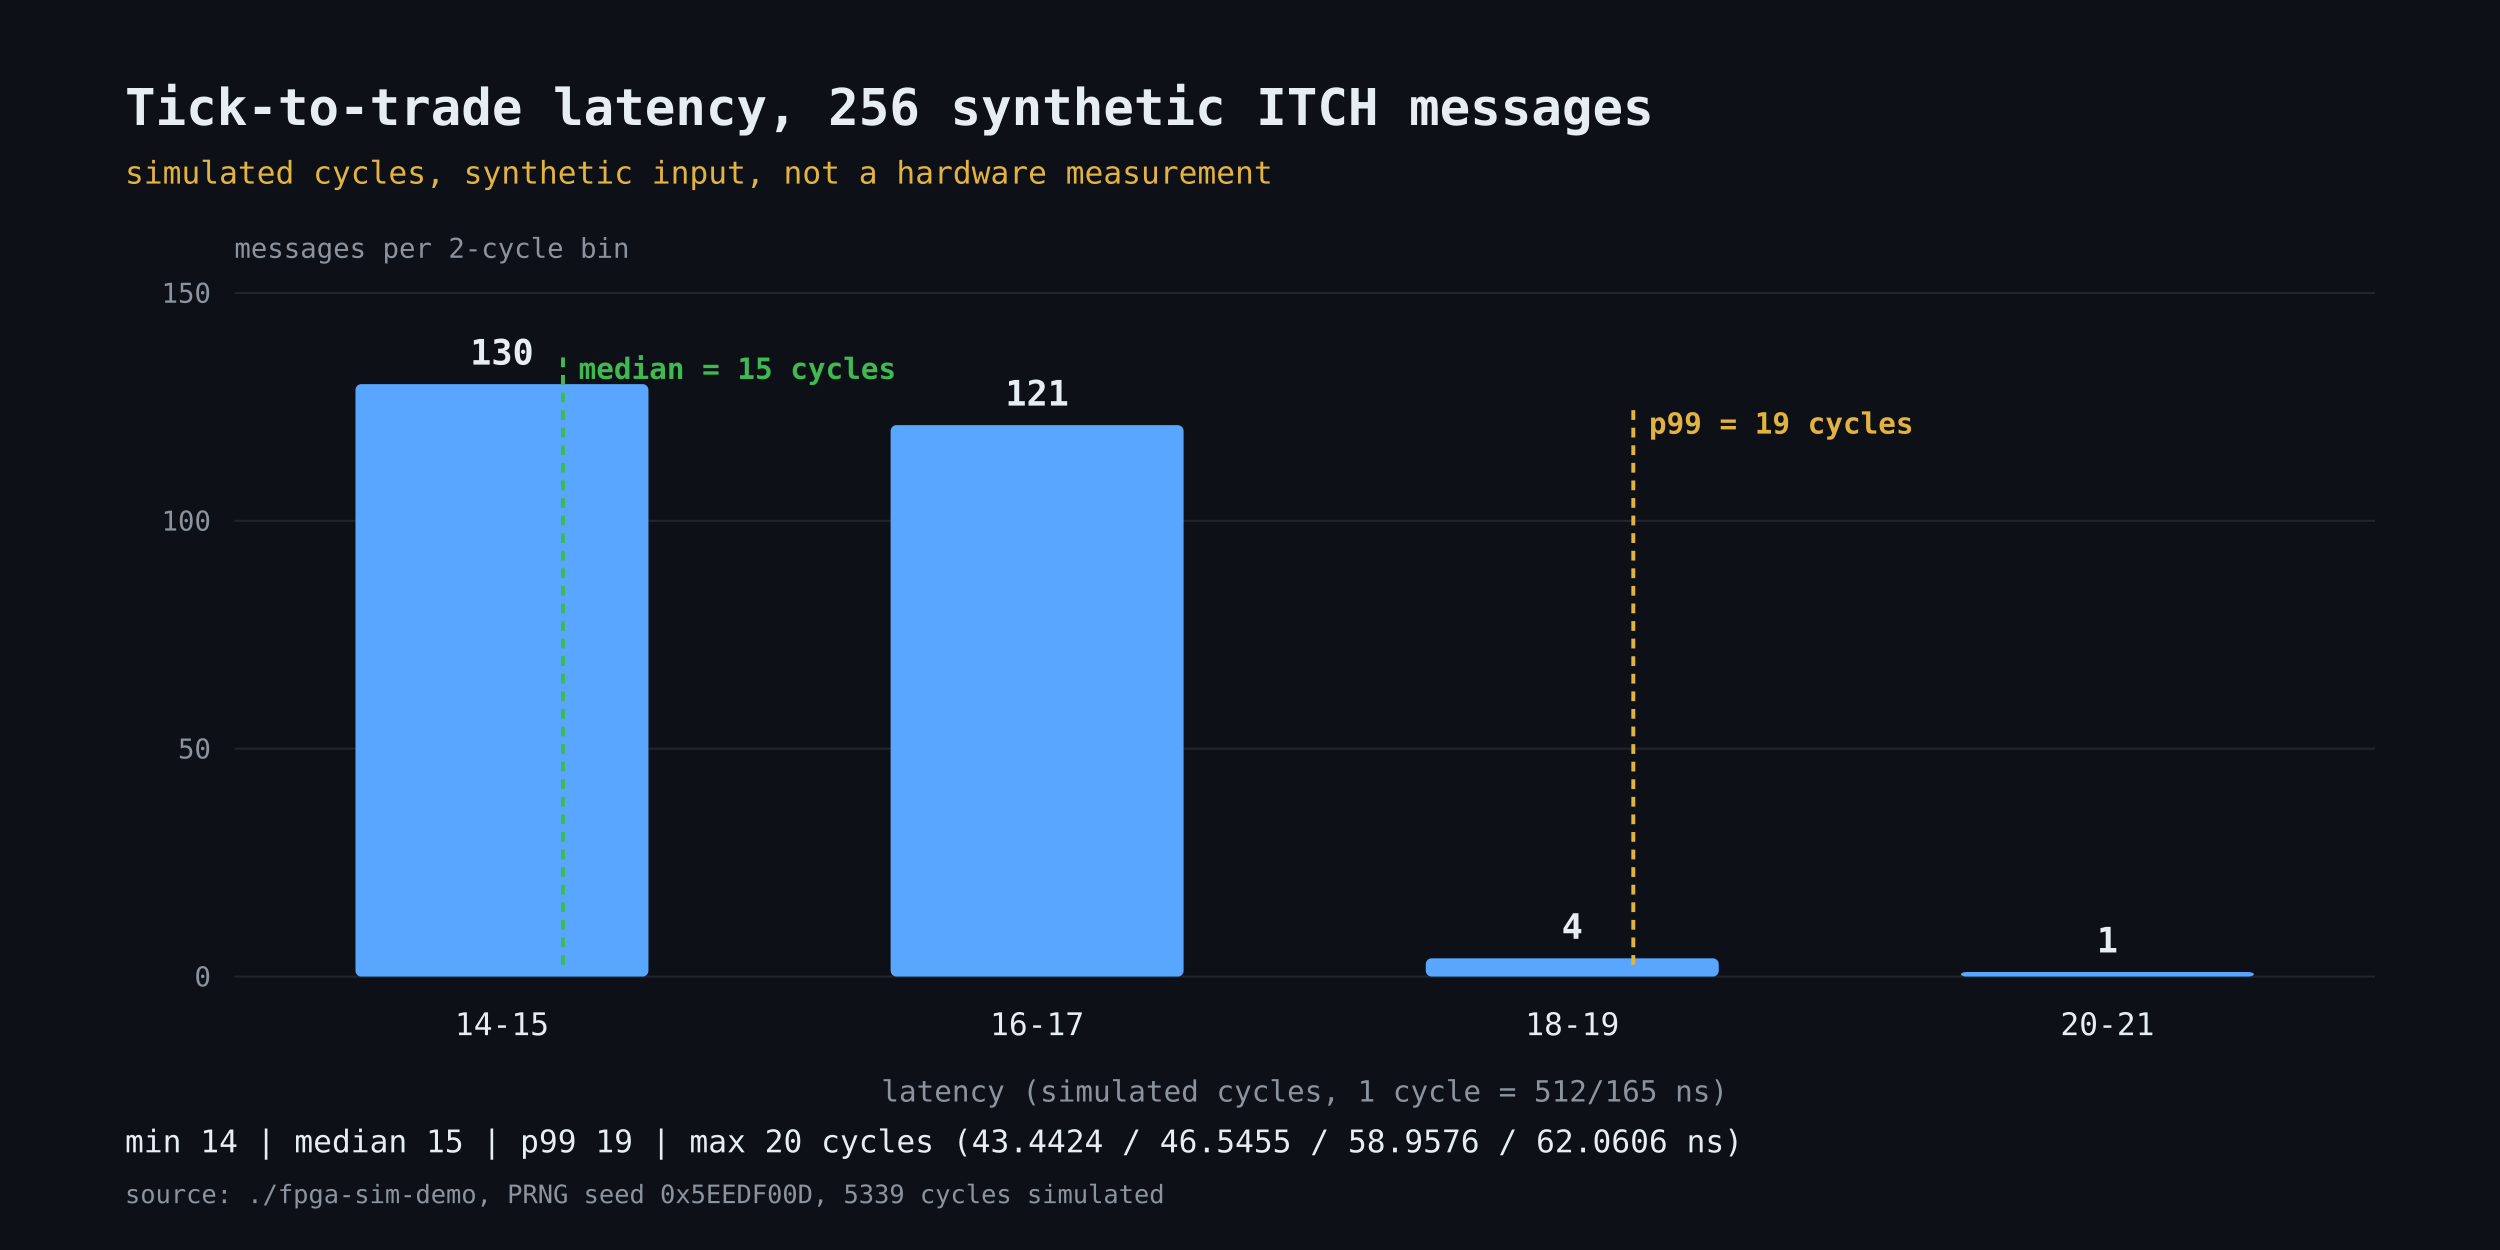
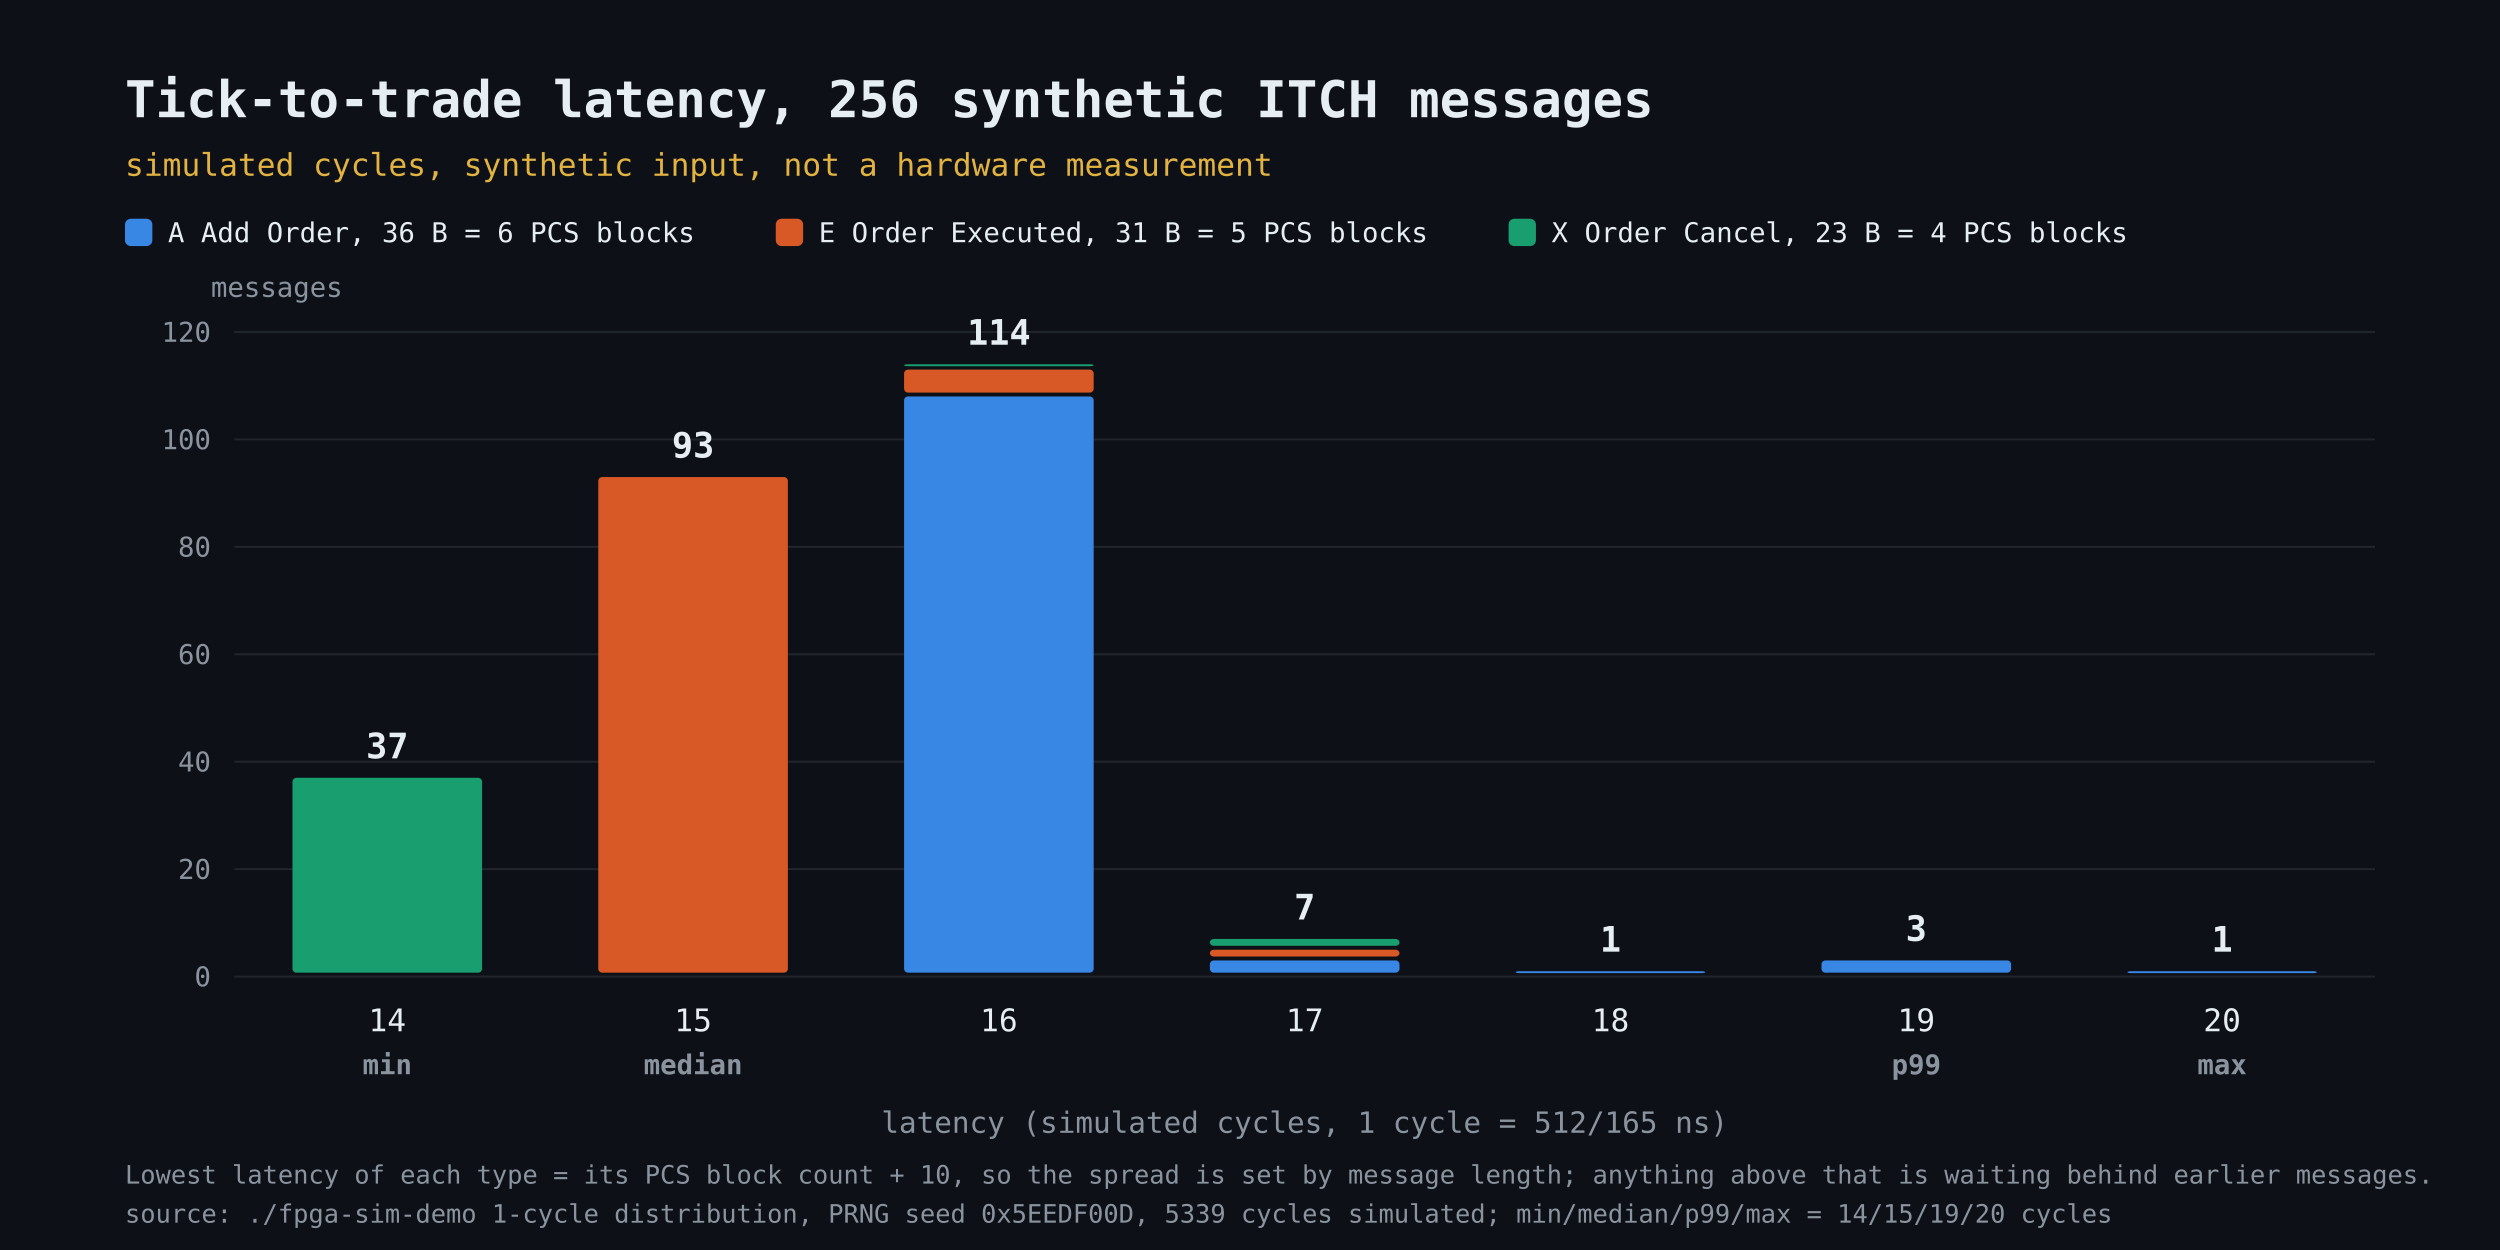
<svg xmlns="http://www.w3.org/2000/svg" width="1280" height="640" viewBox="0 0 1280 640" role="img" aria-labelledby="t d" font-family="ui-monospace, SFMono-Regular, Menlo, Consolas, 'DejaVu Sans Mono', monospace">
  <rect x="0" y="0" width="1280" height="640" fill="#0d1117" />
-   <text x="64" y="64" font-size="26" fill="#e6edf3" text-anchor="start" font-weight="bold">Tick-to-trade latency, 256 synthetic ITCH messages</text>
-   <text x="64" y="94" font-size="16" fill="#e3b341" text-anchor="start" font-weight="normal">simulated cycles, synthetic input, not a hardware measurement</text>
+   <text x="64" y="60" font-size="26" fill="#e6edf3" text-anchor="start" font-weight="bold">Tick-to-trade latency, 256 synthetic ITCH messages</text>
+   <text x="64" y="90" font-size="16" fill="#e3b341" text-anchor="start" font-weight="normal">simulated cycles, synthetic input, not a hardware measurement</text>
+   <rect x="64" y="112" width="14" height="14" fill="#3987e5" rx="3" />
+   <text x="86" y="124" font-size="14" fill="#e6edf3" text-anchor="start" font-weight="normal">A  Add Order, 36 B = 6 PCS blocks</text>
+   <rect x="397.2" y="112" width="14" height="14" fill="#d95926" rx="3" />
+   <text x="419.2" y="124" font-size="14" fill="#e6edf3" text-anchor="start" font-weight="normal">E  Order Executed, 31 B = 5 PCS blocks</text>
+   <rect x="772.4" y="112" width="14" height="14" fill="#199e70" rx="3" />
+   <text x="794.4" y="124" font-size="14" fill="#e6edf3" text-anchor="start" font-weight="normal">X  Order Cancel, 23 B = 4 PCS blocks</text>
  <line x1="120" y1="500" x2="1216" y2="500" stroke="#21262d" stroke-width="1" />
  <text x="108" y="505" font-size="14" fill="#8b949e" text-anchor="end" font-weight="normal">0</text>
-   <line x1="120" y1="383.333" x2="1216" y2="383.333" stroke="#21262d" stroke-width="1" />
-   <text x="108" y="388.333" font-size="14" fill="#8b949e" text-anchor="end" font-weight="normal">50</text>
-   <line x1="120" y1="266.667" x2="1216" y2="266.667" stroke="#21262d" stroke-width="1" />
-   <text x="108" y="271.667" font-size="14" fill="#8b949e" text-anchor="end" font-weight="normal">100</text>
-   <line x1="120" y1="150" x2="1216" y2="150" stroke="#21262d" stroke-width="1" />
-   <text x="108" y="155" font-size="14" fill="#8b949e" text-anchor="end" font-weight="normal">150</text>
-   <text x="120" y="132" font-size="14" fill="#8b949e" text-anchor="start" font-weight="normal">messages per 2-cycle bin</text>
-   <rect x="182" y="196.667" width="150" height="303.333" fill="#58a6ff" rx="3" />
-   <text x="257" y="186.667" font-size="18" fill="#e6edf3" text-anchor="middle" font-weight="bold">130</text>
-   <text x="257" y="530" font-size="16" fill="#e6edf3" text-anchor="middle" font-weight="normal">14-15</text>
-   <rect x="456" y="217.667" width="150" height="282.333" fill="#58a6ff" rx="3" />
-   <text x="531" y="207.667" font-size="18" fill="#e6edf3" text-anchor="middle" font-weight="bold">121</text>
-   <text x="531" y="530" font-size="16" fill="#e6edf3" text-anchor="middle" font-weight="normal">16-17</text>
-   <rect x="730" y="490.667" width="150" height="9.333" fill="#58a6ff" rx="3" />
-   <text x="805" y="480.667" font-size="18" fill="#e6edf3" text-anchor="middle" font-weight="bold">4</text>
-   <text x="805" y="530" font-size="16" fill="#e6edf3" text-anchor="middle" font-weight="normal">18-19</text>
-   <rect x="1004" y="497.667" width="150" height="2.333" fill="#58a6ff" rx="3" />
-   <text x="1079" y="487.667" font-size="18" fill="#e6edf3" text-anchor="middle" font-weight="bold">1</text>
-   <text x="1079" y="530" font-size="16" fill="#e6edf3" text-anchor="middle" font-weight="normal">20-21</text>
-   <text x="668" y="564" font-size="15" fill="#8b949e" text-anchor="middle" font-weight="normal">latency (simulated cycles, 1 cycle = 512/165 ns)</text>
-   <line x1="288.25" y1="494" x2="288.25" y2="180" stroke="#3fb950" stroke-width="2" stroke-dasharray="5 4" />
-   <text x="296.25" y="194" font-size="15" fill="#3fb950" text-anchor="start" font-weight="bold">median = 15 cycles</text>
-   <line x1="836.25" y1="494" x2="836.25" y2="208" stroke="#e3b341" stroke-width="2" stroke-dasharray="5 4" />
-   <text x="844.25" y="222" font-size="15" fill="#e3b341" text-anchor="start" font-weight="bold">p99 = 19 cycles</text>
-   <text x="64" y="590" font-size="16" fill="#e6edf3" text-anchor="start" font-weight="normal">min 14  |  median 15  |  p99 19  |  max 20 cycles   (43.4424 / 46.5455 / 58.9576 / 62.0606 ns)</text>
-   <text x="64" y="616" font-size="13" fill="#8b949e" text-anchor="start" font-weight="normal">source: ./fpga-sim-demo, PRNG seed 0x5EEDF00D, 5339 cycles simulated</text>
+   <line x1="120" y1="445" x2="1216" y2="445" stroke="#21262d" stroke-width="1" />
+   <text x="108" y="450" font-size="14" fill="#8b949e" text-anchor="end" font-weight="normal">20</text>
+   <line x1="120" y1="390" x2="1216" y2="390" stroke="#21262d" stroke-width="1" />
+   <text x="108" y="395" font-size="14" fill="#8b949e" text-anchor="end" font-weight="normal">40</text>
+   <line x1="120" y1="335" x2="1216" y2="335" stroke="#21262d" stroke-width="1" />
+   <text x="108" y="340" font-size="14" fill="#8b949e" text-anchor="end" font-weight="normal">60</text>
+   <line x1="120" y1="280" x2="1216" y2="280" stroke="#21262d" stroke-width="1" />
+   <text x="108" y="285" font-size="14" fill="#8b949e" text-anchor="end" font-weight="normal">80</text>
+   <line x1="120" y1="225" x2="1216" y2="225" stroke="#21262d" stroke-width="1" />
+   <text x="108" y="230" font-size="14" fill="#8b949e" text-anchor="end" font-weight="normal">100</text>
+   <line x1="120" y1="170" x2="1216" y2="170" stroke="#21262d" stroke-width="1" />
+   <text x="108" y="175" font-size="14" fill="#8b949e" text-anchor="end" font-weight="normal">120</text>
+   <text x="108" y="152" font-size="14" fill="#8b949e" text-anchor="start" font-weight="normal">messages</text>
+   <rect x="149.749" y="398.25" width="97.074" height="99.75" fill="#199e70" rx="2" />
+   <text x="198.286" y="388.25" font-size="18" fill="#e6edf3" text-anchor="middle" font-weight="bold">37</text>
+   <text x="198.286" y="528" font-size="16" fill="#e6edf3" text-anchor="middle" font-weight="normal">14</text>
+   <text x="198.286" y="550" font-size="14" fill="#8b949e" text-anchor="middle" font-weight="bold">min</text>
+   <rect x="306.32" y="244.25" width="97.074" height="253.75" fill="#d95926" rx="2" />
+   <text x="354.857" y="234.25" font-size="18" fill="#e6edf3" text-anchor="middle" font-weight="bold">93</text>
+   <text x="354.857" y="528" font-size="16" fill="#e6edf3" text-anchor="middle" font-weight="normal">15</text>
+   <text x="354.857" y="550" font-size="14" fill="#8b949e" text-anchor="middle" font-weight="bold">median</text>
+   <rect x="462.891" y="203" width="97.074" height="295" fill="#3987e5" rx="2" />
+   <rect x="462.891" y="189.25" width="97.074" height="11.75" fill="#d95926" rx="2" />
+   <rect x="462.891" y="186.5" width="97.074" height="1" fill="#199e70" rx="2" />
+   <text x="511.429" y="176.5" font-size="18" fill="#e6edf3" text-anchor="middle" font-weight="bold">114</text>
+   <text x="511.429" y="528" font-size="16" fill="#e6edf3" text-anchor="middle" font-weight="normal">16</text>
+   <rect x="619.463" y="491.75" width="97.074" height="6.25" fill="#3987e5" rx="2" />
+   <rect x="619.463" y="486.25" width="97.074" height="3.5" fill="#d95926" rx="2" />
+   <rect x="619.463" y="480.75" width="97.074" height="3.5" fill="#199e70" rx="2" />
+   <text x="668" y="470.75" font-size="18" fill="#e6edf3" text-anchor="middle" font-weight="bold">7</text>
+   <text x="668" y="528" font-size="16" fill="#e6edf3" text-anchor="middle" font-weight="normal">17</text>
+   <rect x="776.034" y="497.25" width="97.074" height="1" fill="#3987e5" rx="2" />
+   <text x="824.571" y="487.25" font-size="18" fill="#e6edf3" text-anchor="middle" font-weight="bold">1</text>
+   <text x="824.571" y="528" font-size="16" fill="#e6edf3" text-anchor="middle" font-weight="normal">18</text>
+   <rect x="932.606" y="491.75" width="97.074" height="6.25" fill="#3987e5" rx="2" />
+   <text x="981.143" y="481.75" font-size="18" fill="#e6edf3" text-anchor="middle" font-weight="bold">3</text>
+   <text x="981.143" y="528" font-size="16" fill="#e6edf3" text-anchor="middle" font-weight="normal">19</text>
+   <text x="981.143" y="550" font-size="14" fill="#8b949e" text-anchor="middle" font-weight="bold">p99</text>
+   <rect x="1089.18" y="497.25" width="97.074" height="1" fill="#3987e5" rx="2" />
+   <text x="1137.71" y="487.25" font-size="18" fill="#e6edf3" text-anchor="middle" font-weight="bold">1</text>
+   <text x="1137.71" y="528" font-size="16" fill="#e6edf3" text-anchor="middle" font-weight="normal">20</text>
+   <text x="1137.71" y="550" font-size="14" fill="#8b949e" text-anchor="middle" font-weight="bold">max</text>
+   <text x="668" y="580" font-size="15" fill="#8b949e" text-anchor="middle" font-weight="normal">latency (simulated cycles, 1 cycle = 512/165 ns)</text>
+   <text x="64" y="606" font-size="13" fill="#8b949e" text-anchor="start" font-weight="normal">Lowest latency of each type = its PCS block count + 10, so the spread is set by message length; anything above that is waiting behind earlier messages.</text>
+   <text x="64" y="626" font-size="13" fill="#8b949e" text-anchor="start" font-weight="normal">source: ./fpga-sim-demo 1-cycle distribution, PRNG seed 0x5EEDF00D, 5339 cycles simulated; min/median/p99/max = 14/15/19/20 cycles</text>
</svg>
